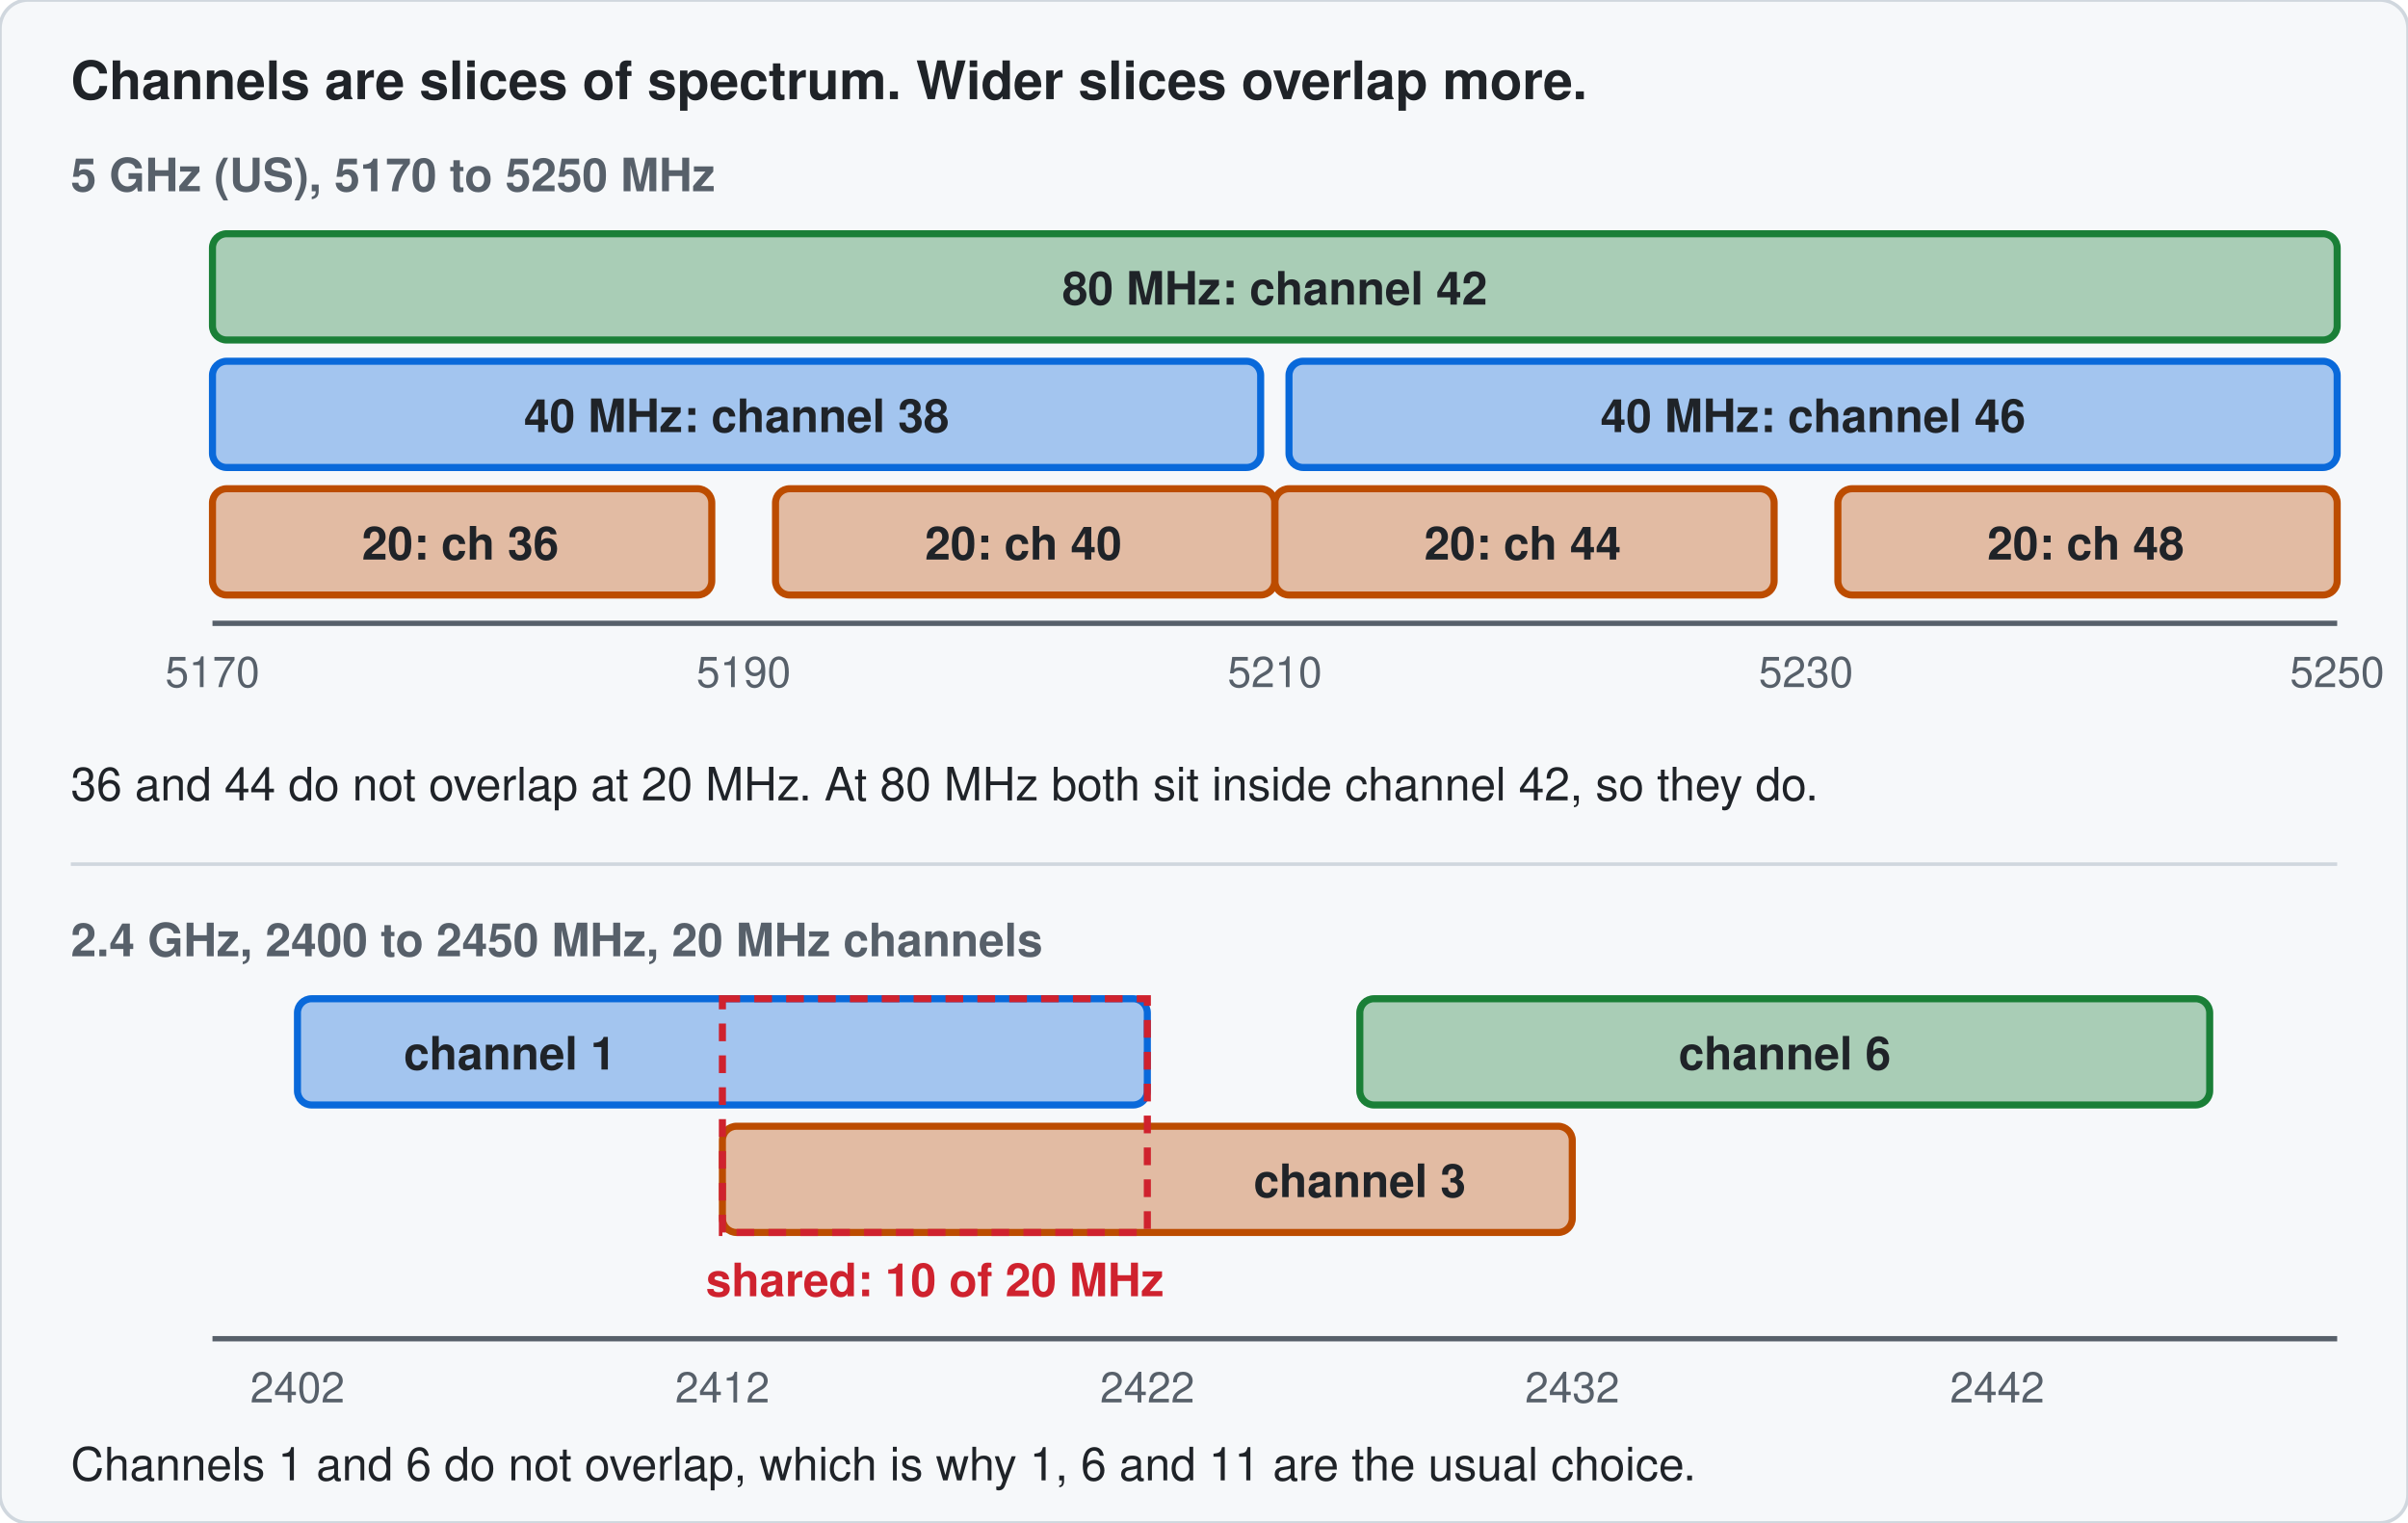
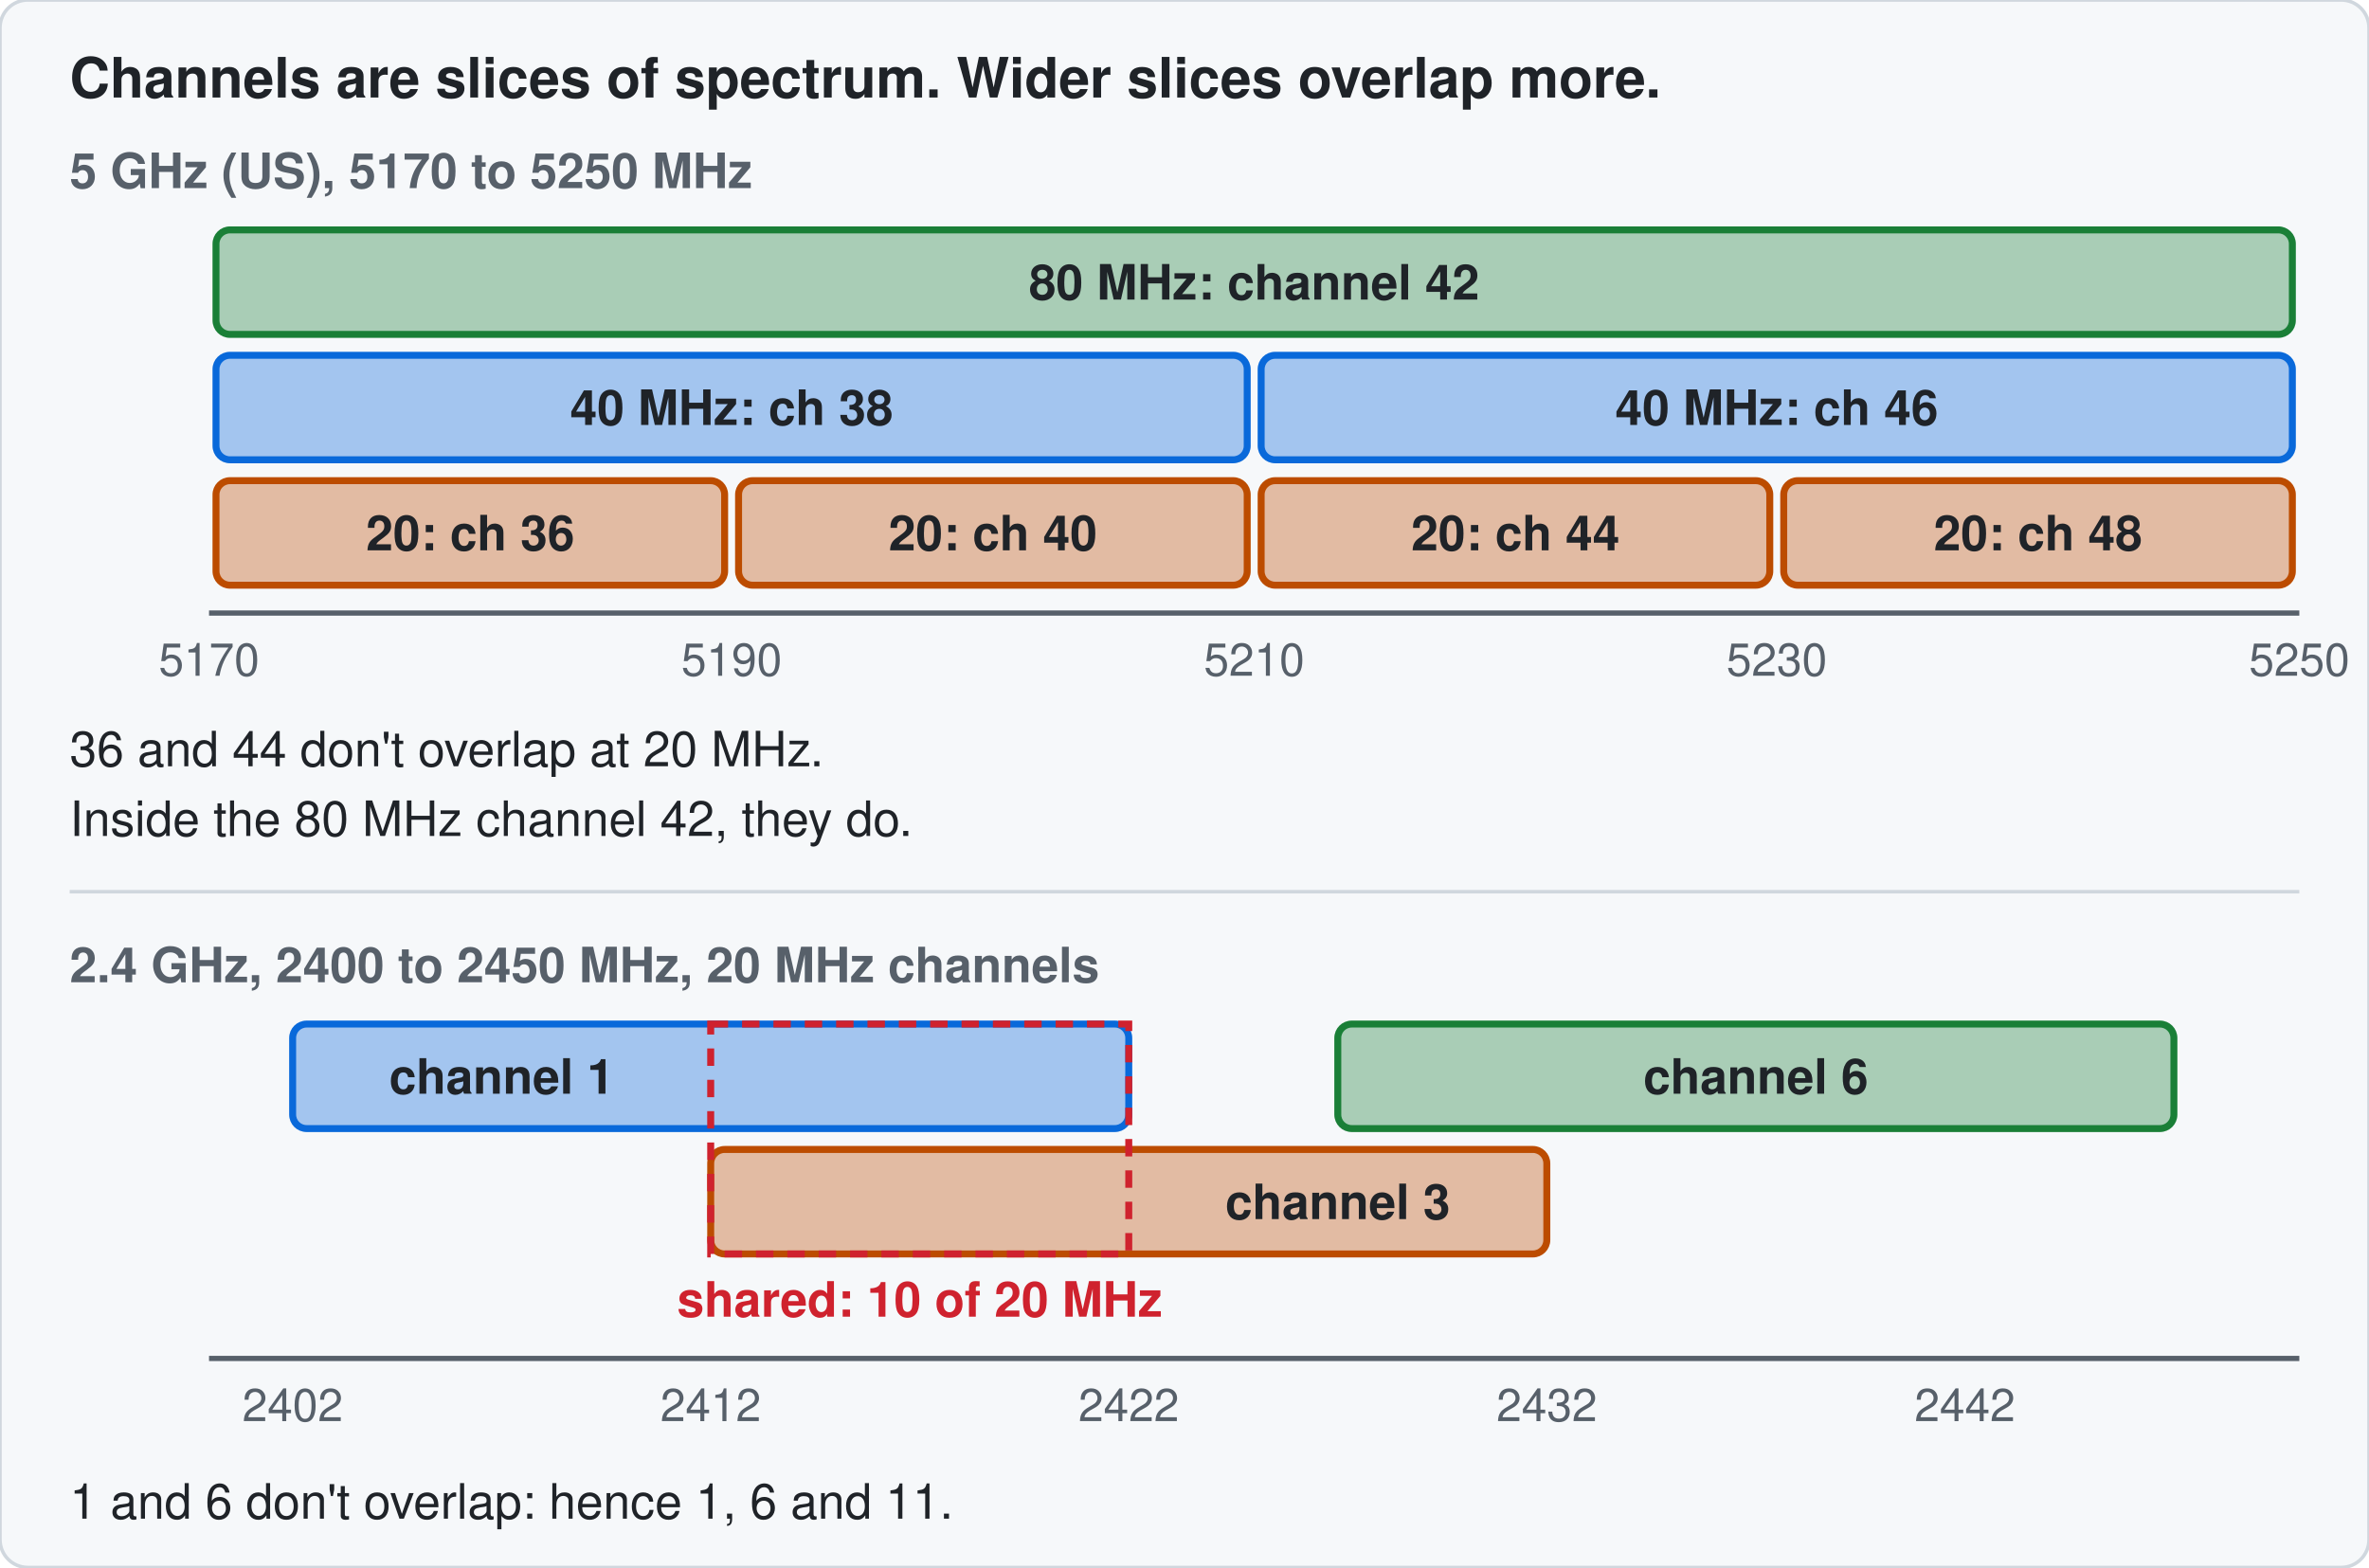
- <svg xmlns="http://www.w3.org/2000/svg" viewBox="0 0 680 430" width="680" height="430" font-family="system-ui, -apple-system, 'Segoe UI', Helvetica, Arial, sans-serif" font-size="14">
-   <rect width="680" height="430" rx="8" fill="#f6f8fa" stroke="#d0d7de" />
-   <text x="20" y="28" font-size="15" font-weight="600" fill="#1f2328">Channels are slices of spectrum. Wider slices overlap more.</text>
-   <text x="20" y="54" font-size="13" font-weight="600" fill="#57606a">5 GHz (US), 5170 to 5250 MHz</text>
-   <g font-size="13" font-weight="600" text-anchor="middle" fill="#1f2328">
-     <rect x="60" y="66" width="600" height="30" rx="4" fill="#1a7f37" fill-opacity="0.35" stroke="#1a7f37" stroke-width="2" />
+ <svg xmlns="http://www.w3.org/2000/svg" viewBox="0 0 680 450" width="680" height="450" font-family="system-ui, -apple-system, 'Segoe UI', Helvetica, Arial, sans-serif" font-size="15">
+   <rect width="680" height="450" rx="8" fill="#f6f8fa" stroke="#d0d7de" />
+   <text x="20" y="28" font-size="16" font-weight="600" fill="#1f2328">Channels are slices of spectrum. Wider slices overlap more.</text>
+   <text x="20" y="54" font-size="14" font-weight="600" fill="#57606a">5 GHz (US), 5170 to 5250 MHz</text>
+   <g font-size="14" font-weight="600" text-anchor="middle" fill="#1f2328">
+     <rect x="62" y="66" width="596" height="30" rx="4" fill="#1a7f37" fill-opacity="0.35" stroke="#1a7f37" stroke-width="2" />
    <text x="360" y="86">80 MHz: channel 42</text>
-     <rect x="60" y="102" width="296" height="30" rx="4" fill="#0969da" fill-opacity="0.35" stroke="#0969da" stroke-width="2" />
-     <text x="208" y="122">40 MHz: channel 38</text>
-     <rect x="364" y="102" width="296" height="30" rx="4" fill="#0969da" fill-opacity="0.35" stroke="#0969da" stroke-width="2" />
-     <text x="512" y="122">40 MHz: channel 46</text>
-     <rect x="60" y="138" width="141" height="30" rx="4" fill="#bc4c00" fill-opacity="0.35" stroke="#bc4c00" stroke-width="2" />
-     <text x="130" y="158">20: ch 36</text>
-     <rect x="219" y="138" width="141" height="30" rx="4" fill="#bc4c00" fill-opacity="0.35" stroke="#bc4c00" stroke-width="2" />
-     <text x="289" y="158">20: ch 40</text>
-     <rect x="360" y="138" width="141" height="30" rx="4" fill="#bc4c00" fill-opacity="0.35" stroke="#bc4c00" stroke-width="2" />
-     <text x="430" y="158">20: ch 44</text>
-     <rect x="519" y="138" width="141" height="30" rx="4" fill="#bc4c00" fill-opacity="0.35" stroke="#bc4c00" stroke-width="2" />
-     <text x="589" y="158">20: ch 48</text>
+     <rect x="62" y="102" width="296" height="30" rx="4" fill="#0969da" fill-opacity="0.35" stroke="#0969da" stroke-width="2" />
+     <text x="210" y="122">40 MHz: ch 38</text>
+     <rect x="362" y="102" width="296" height="30" rx="4" fill="#0969da" fill-opacity="0.35" stroke="#0969da" stroke-width="2" />
+     <text x="510" y="122">40 MHz: ch 46</text>
+     <rect x="62" y="138" width="146" height="30" rx="4" fill="#bc4c00" fill-opacity="0.35" stroke="#bc4c00" stroke-width="2" />
+     <text x="135" y="158">20: ch 36</text>
+     <rect x="212" y="138" width="146" height="30" rx="4" fill="#bc4c00" fill-opacity="0.35" stroke="#bc4c00" stroke-width="2" />
+     <text x="285" y="158">20: ch 40</text>
+     <rect x="362" y="138" width="146" height="30" rx="4" fill="#bc4c00" fill-opacity="0.35" stroke="#bc4c00" stroke-width="2" />
+     <text x="435" y="158">20: ch 44</text>
+     <rect x="512" y="138" width="146" height="30" rx="4" fill="#bc4c00" fill-opacity="0.35" stroke="#bc4c00" stroke-width="2" />
+     <text x="585" y="158">20: ch 48</text>
  </g>
  <line x1="60" y1="176" x2="660" y2="176" stroke="#57606a" stroke-width="1.5" />
-   <g fill="#57606a" font-size="12" text-anchor="middle">
+   <g fill="#57606a" font-size="13" text-anchor="middle">
    <text x="60" y="194">5170</text>
    <text x="210" y="194">5190</text>
    <text x="360" y="194">5210</text>
    <text x="510" y="194">5230</text>
    <text x="660" y="194">5250</text>
  </g>
-   <text x="20" y="226" font-size="13" fill="#1f2328">36 and 44 do not overlap at 20 MHz. At 80 MHz both sit inside channel 42, so they do.</text>
-   <line x1="20" y1="244" x2="660" y2="244" stroke="#d0d7de" />
-   <text x="20" y="270" font-size="13" font-weight="600" fill="#57606a">2.4 GHz, 2400 to 2450 MHz, 20 MHz channels</text>
-   <g font-size="13" font-weight="600" text-anchor="middle" fill="#1f2328">
-     <rect x="84" y="282" width="240" height="30" rx="4" fill="#0969da" fill-opacity="0.35" stroke="#0969da" stroke-width="2" />
-     <text x="144" y="302">channel 1</text>
-     <rect x="204" y="318" width="240" height="30" rx="4" fill="#bc4c00" fill-opacity="0.35" stroke="#bc4c00" stroke-width="2" />
-     <text x="384" y="338">channel 3</text>
-     <rect x="384" y="282" width="240" height="30" rx="4" fill="#1a7f37" fill-opacity="0.35" stroke="#1a7f37" stroke-width="2" />
-     <text x="504" y="302">channel 6</text>
+   <g font-size="14" fill="#1f2328">
+     <text x="20" y="220">36 and 44 don't overlap at 20 MHz.</text>
+     <text x="20" y="240">Inside the 80 MHz channel 42, they do.</text>
  </g>
-   <rect x="204" y="282" width="120" height="66" fill="none" stroke="#cf222e" stroke-width="2" stroke-dasharray="5 4" />
-   <text x="264" y="366" text-anchor="middle" fill="#cf222e" font-size="13" font-weight="600">shared: 10 of 20 MHz</text>
-   <line x1="60" y1="378" x2="660" y2="378" stroke="#57606a" stroke-width="1.5" />
-   <g fill="#57606a" font-size="12" text-anchor="middle">
-     <text x="84" y="396">2402</text>
-     <text x="204" y="396">2412</text>
-     <text x="324" y="396">2422</text>
-     <text x="444" y="396">2432</text>
-     <text x="564" y="396">2442</text>
+   <line x1="20" y1="256" x2="660" y2="256" stroke="#d0d7de" />
+   <text x="20" y="282" font-size="14" font-weight="600" fill="#57606a">2.4 GHz, 2400 to 2450 MHz, 20 MHz channels</text>
+   <g font-size="14" font-weight="600" text-anchor="middle" fill="#1f2328">
+     <rect x="84" y="294" width="240" height="30" rx="4" fill="#0969da" fill-opacity="0.35" stroke="#0969da" stroke-width="2" />
+     <text x="144" y="314">channel 1</text>
+     <rect x="204" y="330" width="240" height="30" rx="4" fill="#bc4c00" fill-opacity="0.35" stroke="#bc4c00" stroke-width="2" />
+     <text x="384" y="350">channel 3</text>
+     <rect x="384" y="294" width="240" height="30" rx="4" fill="#1a7f37" fill-opacity="0.35" stroke="#1a7f37" stroke-width="2" />
+     <text x="504" y="314">channel 6</text>
  </g>
-   <text x="20" y="418" font-size="13" fill="#1f2328">Channels 1 and 6 do not overlap, which is why 1, 6 and 11 are the usual choice.</text>
+   <rect x="204" y="294" width="120" height="66" fill="none" stroke="#cf222e" stroke-width="2" stroke-dasharray="5 4" />
+   <text x="264" y="378" text-anchor="middle" fill="#cf222e" font-size="14" font-weight="600">shared: 10 of 20 MHz</text>
+   <line x1="60" y1="390" x2="660" y2="390" stroke="#57606a" stroke-width="1.5" />
+   <g fill="#57606a" font-size="13" text-anchor="middle">
+     <text x="84" y="408">2402</text>
+     <text x="204" y="408">2412</text>
+     <text x="324" y="408">2422</text>
+     <text x="444" y="408">2432</text>
+     <text x="564" y="408">2442</text>
+   </g>
+   <text x="20" y="436" font-size="14" fill="#1f2328">1 and 6 don't overlap: hence 1, 6 and 11.</text>
</svg>
